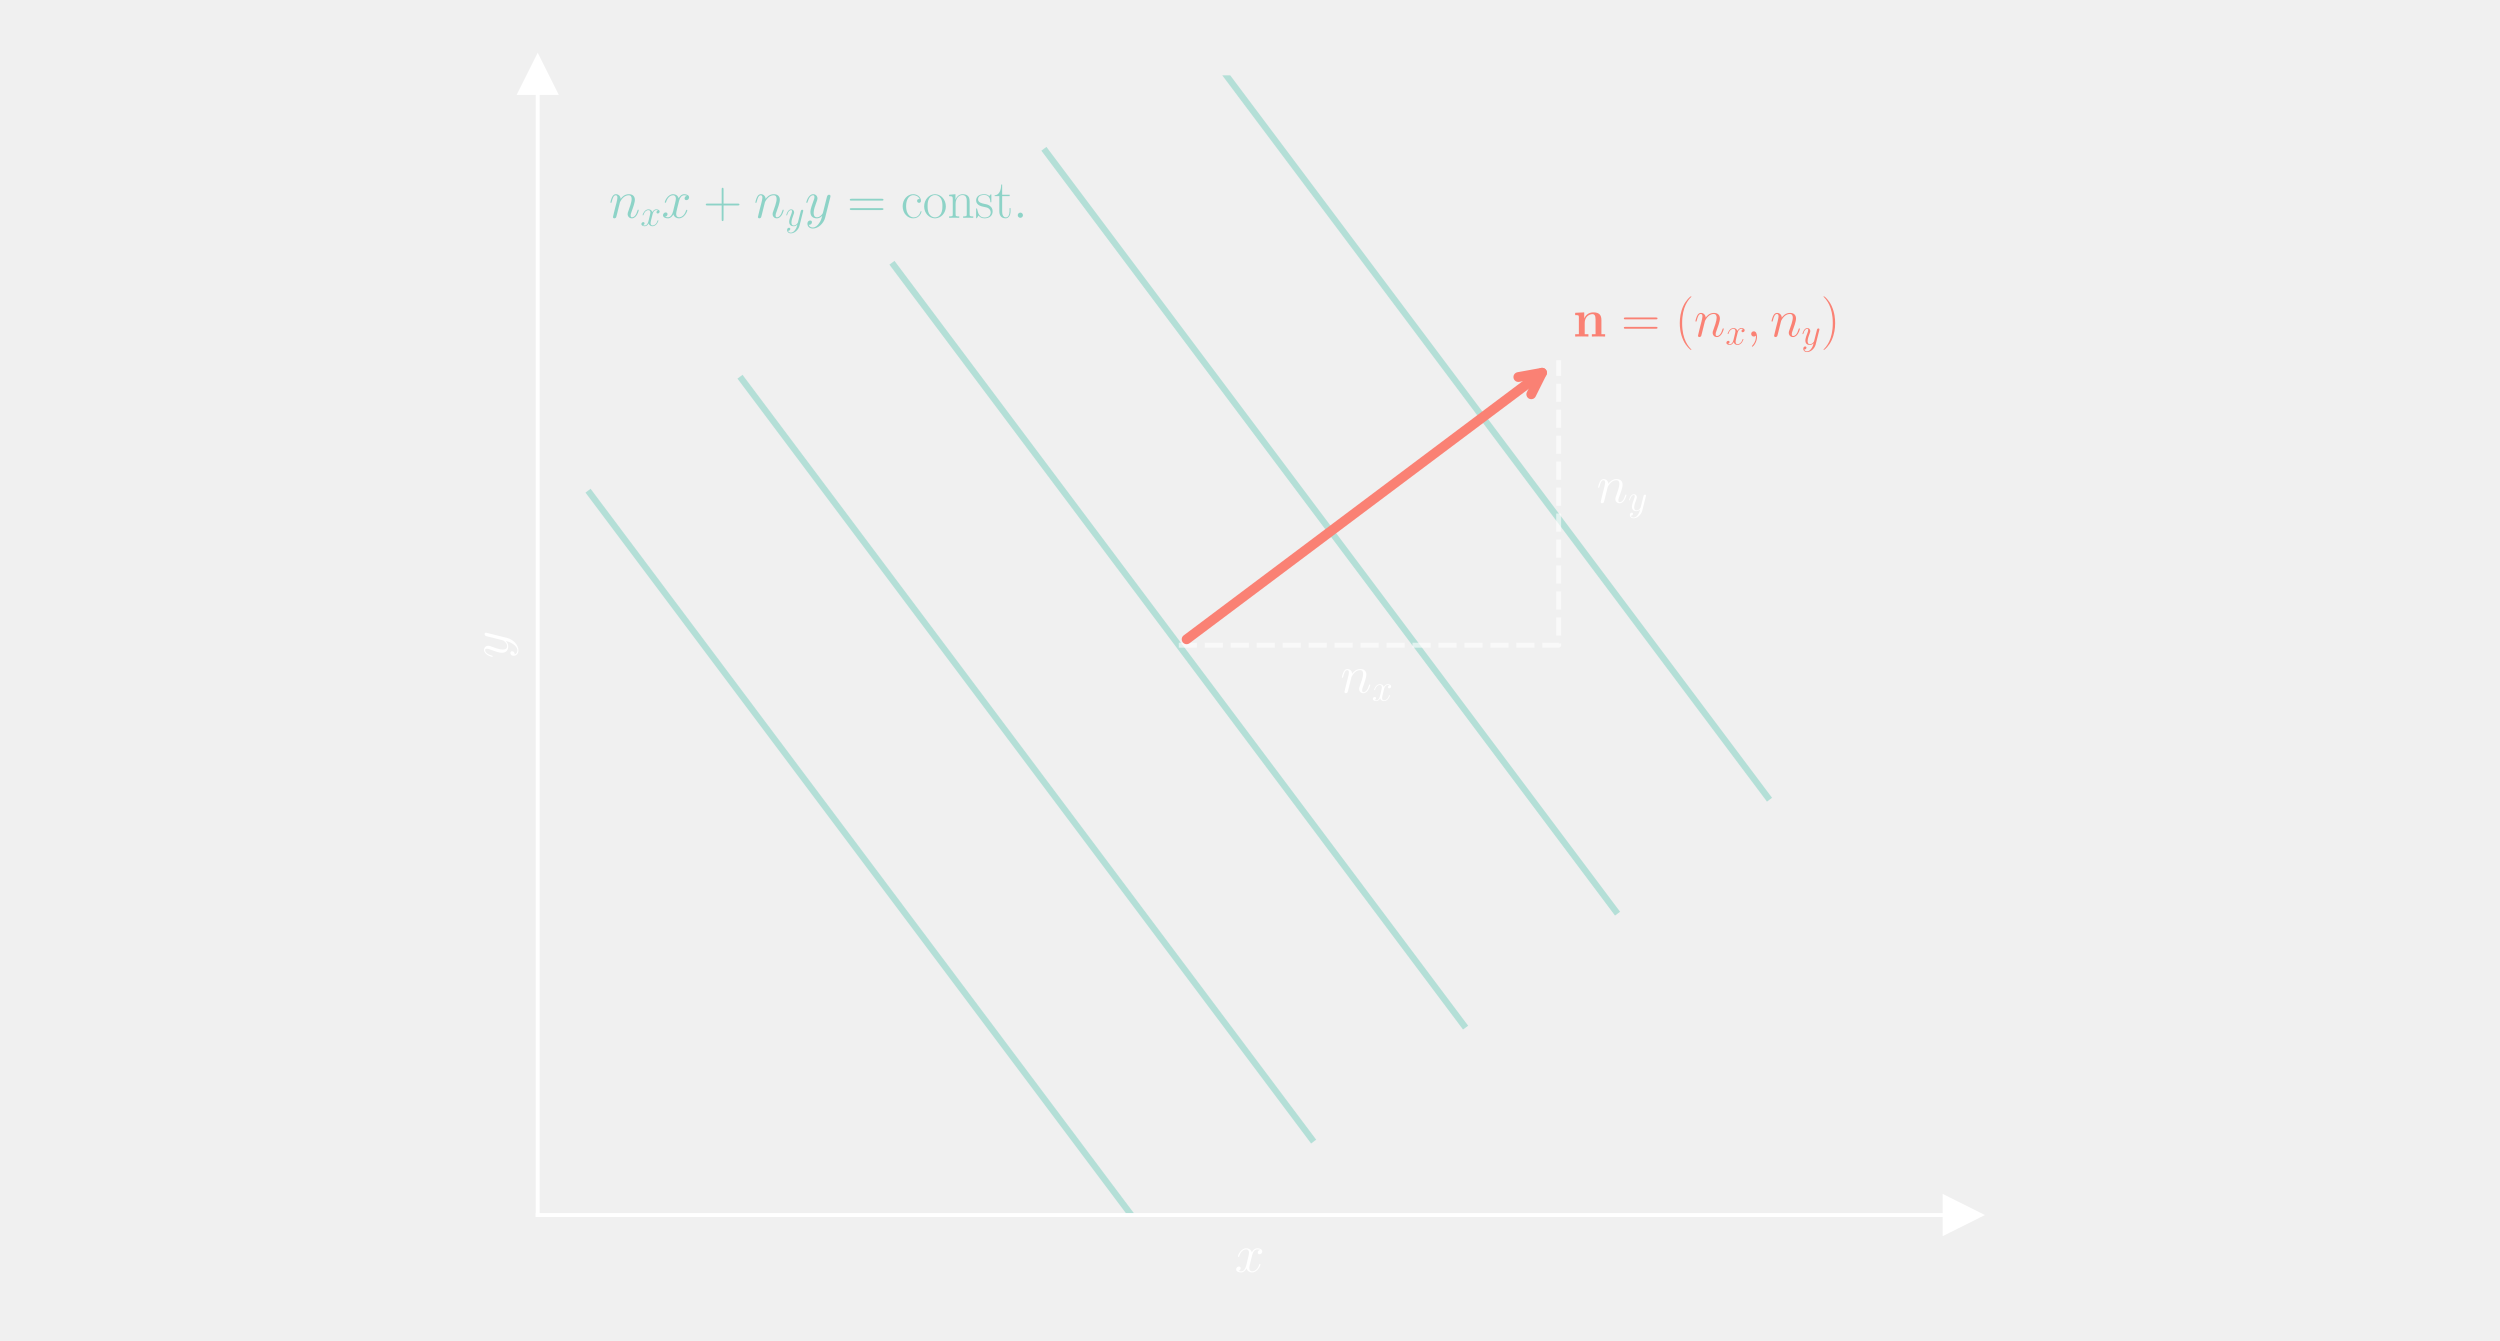
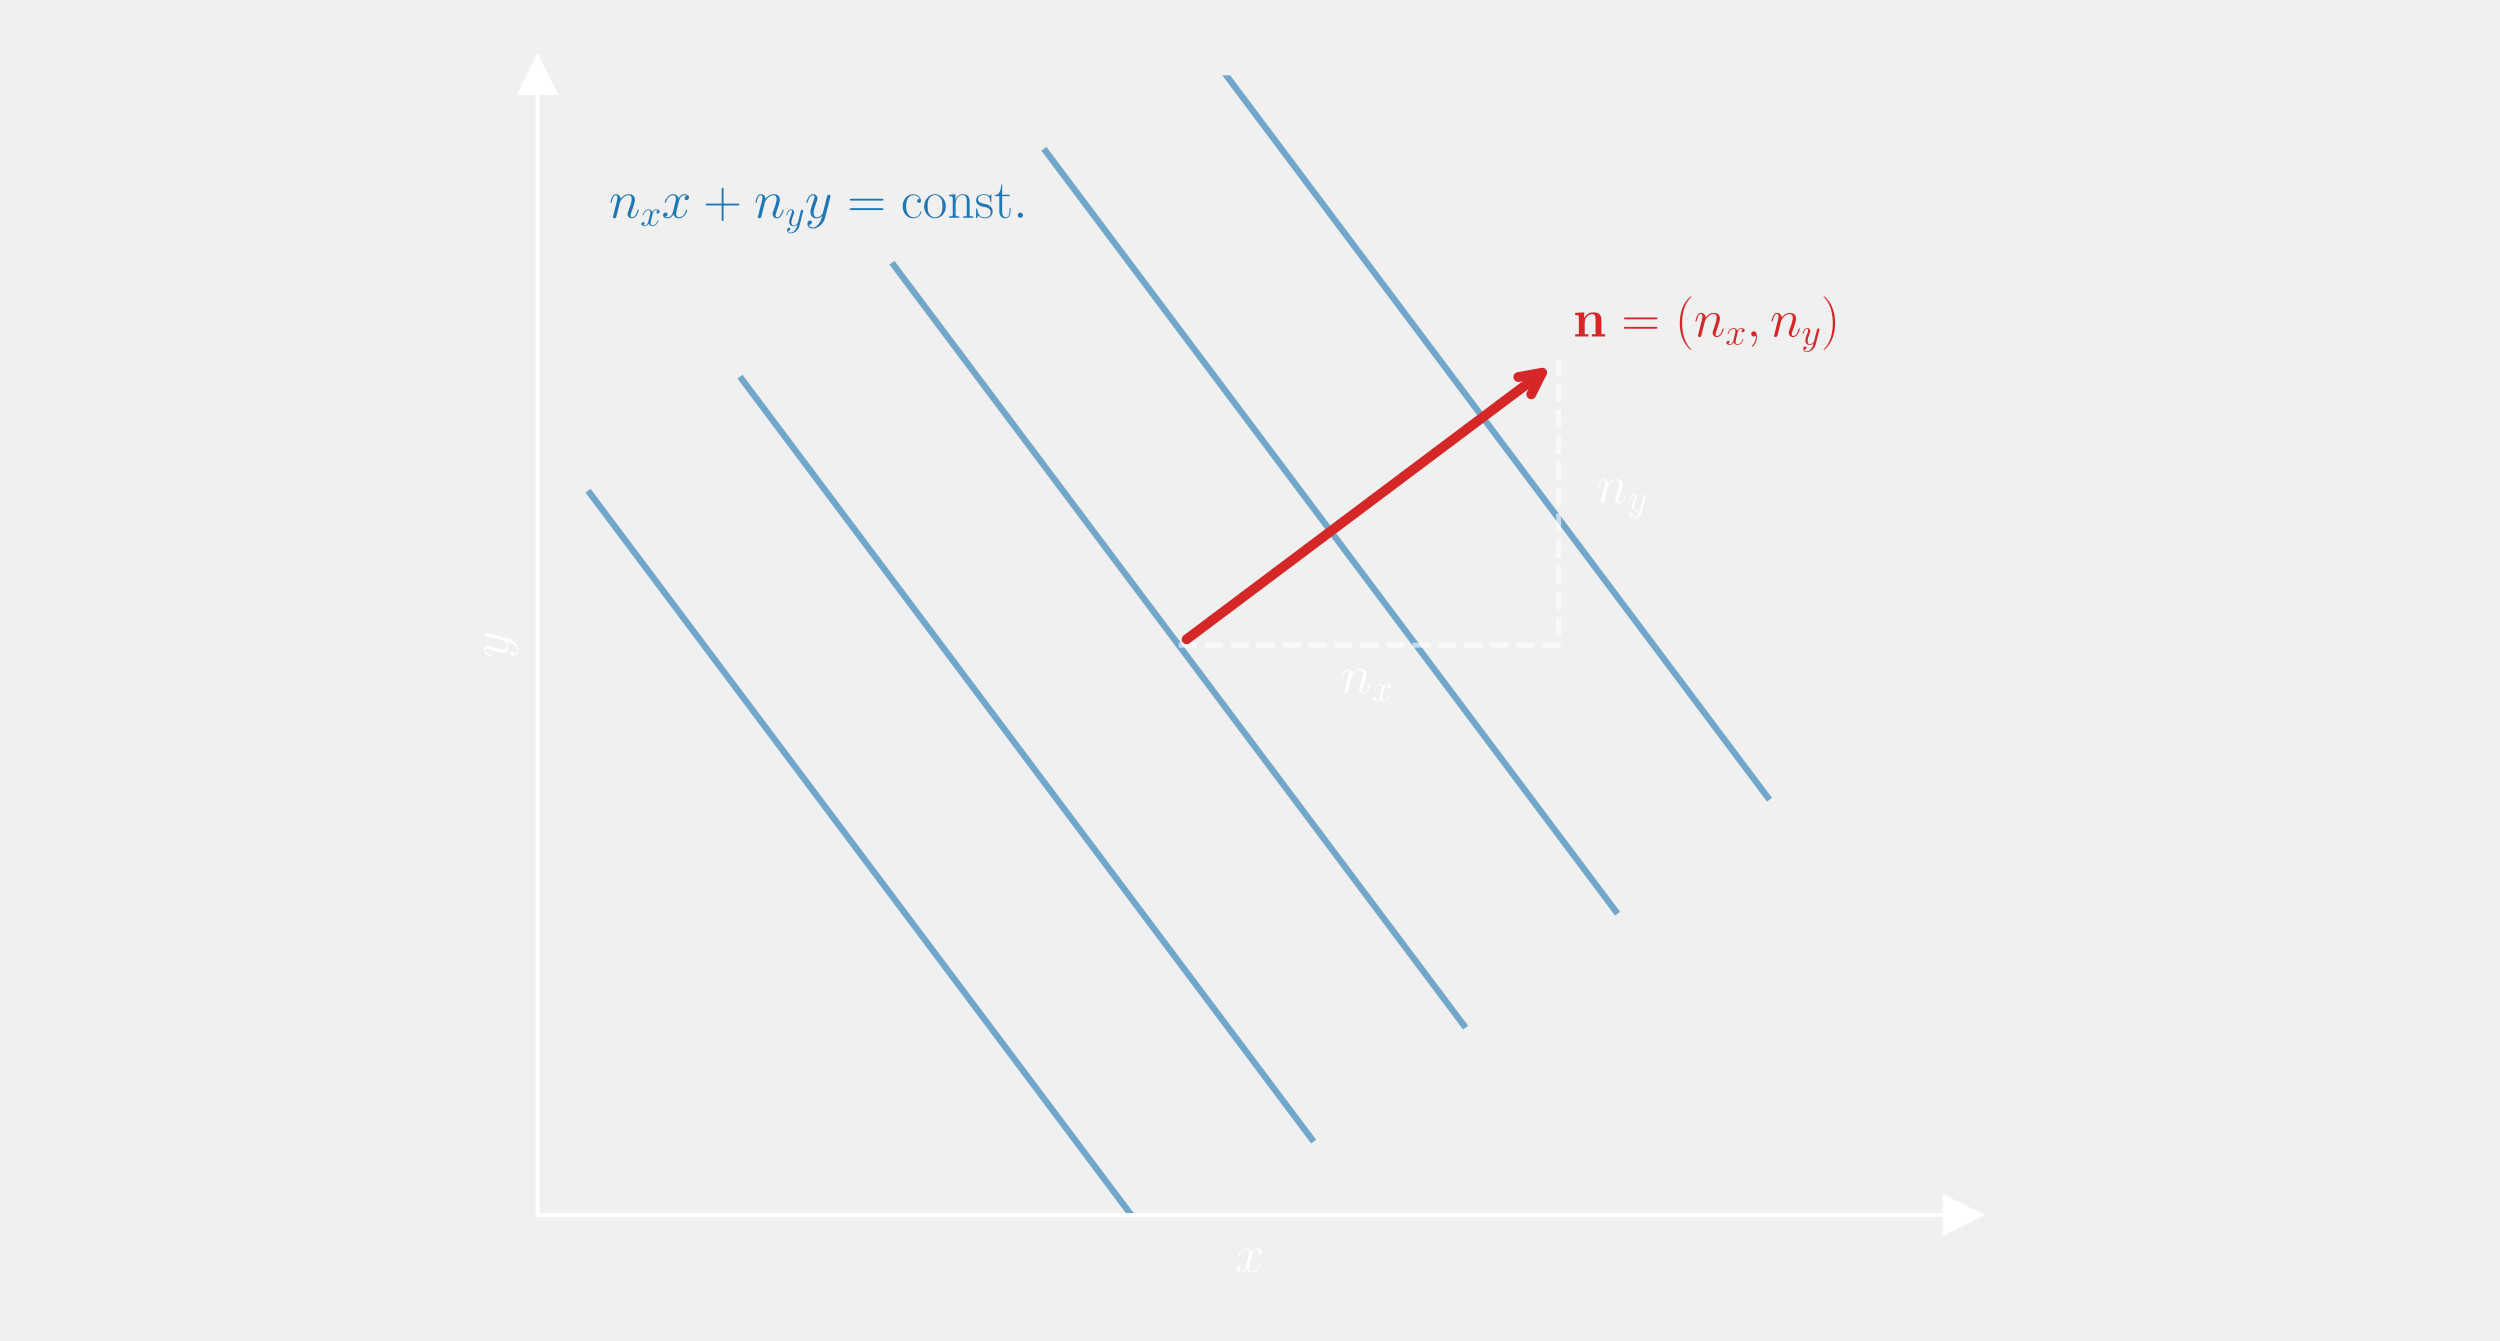
<svg xmlns="http://www.w3.org/2000/svg" xmlns:xlink="http://www.w3.org/1999/xlink" width="510.236pt" height="273.6pt" viewBox="0 0 510.236 273.6" version="1.1">
  <defs>
    <style type="text/css">*{stroke-linejoin: round; stroke-linecap: butt}</style>
  </defs>
  <g id="figure_1">
    <g id="patch_1">
      <path d="M 0 273.6  L 510.236 273.6  L 510.236 0  L 0 0  L 0 273.6  z " style="fill: none" />
    </g>
    <g id="axes_1">
      <g id="patch_2">
        <path d="M 109.744 247.979  L 400.492 247.979  L 400.492 15.38  L 109.744 15.38  L 109.744 247.979  z " style="fill: none" />
      </g>
      <g id="matplotlib.axis_1">
        <g id="text_1">
          <g style="fill: #ffffff" transform="translate(251.9865 259.5891) scale(0.11 -0.11)">
            <defs>
              <path id="CMMI12-79" d="M 3033 2624  C 2828 2585 2752 2431 2752 2310  C 2752 2156 2873 2105 2963 2105  C 3155 2105 3289 2271 3289 2444  C 3289 2694 2982 2816 2713 2816  C 2323 2816 2105 2451 2048 2329  C 1900 2790 1504 2816 1388 2816  C 736 2816 390 1993 390 1849  C 390 1823 416 1790 460 1790  C 512 1790 524 1829 537 1855  C 755 2572 1184 2687 1369 2687  C 1657 2687 1715 2438 1715 2284  C 1715 2143 1676 1993 1600 1678  L 1382 778  C 1286 390 1100 64 761 64  C 729 64 569 64 435 126  C 665 166 716 358 716 435  C 716 563 620 640 499 640  C 345 640 179 505 179 300  C 179 57 480 -64 755 -64  C 1062 -64 1280 153 1414 415  C 1516 64 1836 -64 2073 -64  C 2726 -64 3072 751 3072 896  C 3072 929 3046 955 3008 955  C 2950 955 2944 922 2924 870  C 2752 300 2380 64 2092 64  C 1868 64 1747 204 1747 467  C 1747 607 1772 712 1875 1146  L 2099 2039  C 2195 2425 2412 2687 2707 2687  C 2720 2687 2899 2687 3033 2624  z " transform="scale(0.015625)" />
            </defs>
            <use xlink:href="#CMMI12-79" transform="scale(0.996264)" />
          </g>
        </g>
      </g>
      <g id="matplotlib.axis_2">
        <g id="text_2">
          <g style="fill: #ffffff" transform="translate(103.613 134.3659) rotate(-90) scale(0.11 -0.11)">
            <defs>
              <path id="CMMI12-7a" d="M 1683 -673  C 1510 -921 1260 -1152 947 -1152  C 870 -1152 563 -1139 467 -826  C 486 -833 518 -833 531 -833  C 723 -833 851 -666 851 -519  C 851 -372 729 -320 633 -320  C 531 -320 307 -397 307 -711  C 307 -1050 582 -1280 947 -1280  C 1587 -1280 2233 -673 2412 -7  L 3040 2483  C 3046 2515 3059 2553 3059 2591  C 3059 2687 2982 2752 2886 2752  C 2828 2752 2694 2726 2643 2534  L 2169 657  C 2137 542 2137 530 2086 459  C 1958 281 1747 64 1440 64  C 1081 64 1049 415 1049 587  C 1049 951 1222 1443 1395 1902  C 1465 2087 1504 2177 1504 2305  C 1504 2573 1312 2816 998 2816  C 409 2816 172 1890 172 1838  C 172 1813 198 1781 243 1781  C 300 1781 307 1807 332 1896  C 486 2432 729 2687 979 2687  C 1036 2687 1145 2687 1145 2477  C 1145 2311 1075 2126 979 1883  C 665 1047 665 836 665 683  C 665 76 1100 -64 1420 -64  C 1606 -64 1836 -7 2060 230  L 2067 223  C 1971 -141 1907 -359 1683 -673  z " transform="scale(0.015625)" />
            </defs>
            <use xlink:href="#CMMI12-7a" transform="scale(0.996264)" />
          </g>
        </g>
      </g>
      <g id="line2d_1">
-         <path d="M 236.704 255.732  L 235.529 254.166  L 234.355 252.599  L 233.18 251.033  L 232.005 249.467  L 230.83 247.9  L 229.656 246.334  L 228.481 244.768  L 227.306 243.201  L 226.131 241.635  L 224.957 240.069  L 223.782 238.503  L 222.607 236.936  L 221.432 235.37  L 220.258 233.804  L 219.083 232.237  L 217.908 230.671  L 216.733 229.105  L 215.559 227.538  L 214.384 225.972  L 213.209 224.406  L 212.034 222.839  L 210.86 221.273  L 209.685 219.707  L 208.51 218.14  L 207.336 216.574  L 206.161 215.008  L 204.986 213.441  L 203.811 211.875  L 202.637 210.309  L 201.462 208.742  L 200.287 207.176  L 199.112 205.61  L 197.938 204.043  L 196.763 202.477  L 195.588 200.911  L 194.413 199.344  L 193.239 197.778  L 192.064 196.212  L 190.889 194.646  L 189.714 193.079  L 188.54 191.513  L 187.365 189.947  L 186.19 188.38  L 185.015 186.814  L 183.841 185.248  L 182.666 183.681  L 181.491 182.115  L 180.316 180.549  L 179.142 178.982  L 177.967 177.416  L 176.792 175.85  L 175.617 174.283  L 174.443 172.717  L 173.268 171.151  L 172.093 169.584  L 170.919 168.018  L 169.744 166.452  L 168.569 164.885  L 167.394 163.319  L 166.22 161.753  L 165.045 160.186  L 163.87 158.62  L 162.695 157.054  L 161.521 155.487  L 160.346 153.921  L 159.171 152.355  L 157.996 150.789  L 156.822 149.222  L 155.647 147.656  L 154.472 146.09  L 153.297 144.523  L 152.123 142.957  L 150.948 141.391  L 149.773 139.824  L 148.598 138.258  L 147.424 136.692  L 146.249 135.125  L 145.074 133.559  L 143.899 131.993  L 142.725 130.426  L 141.55 128.86  L 140.375 127.294  L 139.201 125.727  L 138.026 124.161  L 136.851 122.595  L 135.676 121.028  L 134.502 119.462  L 133.327 117.896  L 132.152 116.329  L 130.977 114.763  L 129.803 113.197  L 128.628 111.63  L 127.453 110.064  L 126.278 108.498  L 125.104 106.931  L 123.929 105.365  L 122.754 103.799  L 121.579 102.233  L 120.405 100.666  " clip-path="url(#p675df99d7e)" style="fill: none; stroke: #8dd3c7; stroke-opacity: 0.6; stroke-width: 1.3; stroke-linecap: square" />
+         <path d="M 236.704 255.732  L 235.529 254.166  L 234.355 252.599  L 233.18 251.033  L 232.005 249.467  L 230.83 247.9  L 229.656 246.334  L 228.481 244.768  L 227.306 243.201  L 226.131 241.635  L 224.957 240.069  L 223.782 238.503  L 222.607 236.936  L 221.432 235.37  L 220.258 233.804  L 219.083 232.237  L 217.908 230.671  L 216.733 229.105  L 215.559 227.538  L 214.384 225.972  L 213.209 224.406  L 212.034 222.839  L 210.86 221.273  L 209.685 219.707  L 208.51 218.14  L 207.336 216.574  L 206.161 215.008  L 204.986 213.441  L 203.811 211.875  L 202.637 210.309  L 201.462 208.742  L 200.287 207.176  L 199.112 205.61  L 197.938 204.043  L 196.763 202.477  L 195.588 200.911  L 194.413 199.344  L 193.239 197.778  L 192.064 196.212  L 190.889 194.646  L 189.714 193.079  L 188.54 191.513  L 187.365 189.947  L 186.19 188.38  L 185.015 186.814  L 183.841 185.248  L 182.666 183.681  L 181.491 182.115  L 180.316 180.549  L 179.142 178.982  L 177.967 177.416  L 176.792 175.85  L 175.617 174.283  L 174.443 172.717  L 173.268 171.151  L 172.093 169.584  L 170.919 168.018  L 169.744 166.452  L 168.569 164.885  L 167.394 163.319  L 166.22 161.753  L 165.045 160.186  L 163.87 158.62  L 162.695 157.054  L 161.521 155.487  L 160.346 153.921  L 159.171 152.355  L 157.996 150.789  L 156.822 149.222  L 155.647 147.656  L 154.472 146.09  L 153.297 144.523  L 152.123 142.957  L 150.948 141.391  L 149.773 139.824  L 148.598 138.258  L 147.424 136.692  L 146.249 135.125  L 145.074 133.559  L 143.899 131.993  L 142.725 130.426  L 141.55 128.86  L 140.375 127.294  L 139.201 125.727  L 138.026 124.161  L 136.851 122.595  L 135.676 121.028  L 134.502 119.462  L 133.327 117.896  L 132.152 116.329  L 130.977 114.763  L 129.803 113.197  L 128.628 111.63  L 127.453 110.064  L 126.278 108.498  L 125.104 106.931  L 123.929 105.365  L 122.754 103.799  L 121.579 102.233  L 120.405 100.666  " clip-path="url(#p149f5eea8f)" style="fill: none; stroke: #1f77b4; stroke-opacity: 0.6; stroke-width: 1.3; stroke-linecap: square" />
      </g>
      <g id="line2d_2">
-         <path d="M 267.717 232.472  L 266.542 230.906  L 265.368 229.34  L 264.193 227.773  L 263.018 226.207  L 261.844 224.641  L 260.669 223.074  L 259.494 221.508  L 258.319 219.942  L 257.145 218.375  L 255.97 216.809  L 254.795 215.243  L 253.62 213.676  L 252.446 212.11  L 251.271 210.544  L 250.096 208.977  L 248.921 207.411  L 247.747 205.845  L 246.572 204.278  L 245.397 202.712  L 244.222 201.146  L 243.048 199.579  L 241.873 198.013  L 240.698 196.447  L 239.523 194.88  L 238.349 193.314  L 237.174 191.748  L 235.999 190.181  L 234.824 188.615  L 233.65 187.049  L 232.475 185.483  L 231.3 183.916  L 230.125 182.35  L 228.951 180.784  L 227.776 179.217  L 226.601 177.651  L 225.427 176.085  L 224.252 174.518  L 223.077 172.952  L 221.902 171.386  L 220.728 169.819  L 219.553 168.253  L 218.378 166.687  L 217.203 165.12  L 216.029 163.554  L 214.854 161.988  L 213.679 160.421  L 212.504 158.855  L 211.33 157.289  L 210.155 155.722  L 208.98 154.156  L 207.805 152.59  L 206.631 151.023  L 205.456 149.457  L 204.281 147.891  L 203.106 146.324  L 201.932 144.758  L 200.757 143.192  L 199.582 141.626  L 198.407 140.059  L 197.233 138.493  L 196.058 136.927  L 194.883 135.36  L 193.709 133.794  L 192.534 132.228  L 191.359 130.661  L 190.184 129.095  L 189.01 127.529  L 187.835 125.962  L 186.66 124.396  L 185.485 122.83  L 184.311 121.263  L 183.136 119.697  L 181.961 118.131  L 180.786 116.564  L 179.612 114.998  L 178.437 113.432  L 177.262 111.865  L 176.087 110.299  L 174.913 108.733  L 173.738 107.166  L 172.563 105.6  L 171.388 104.034  L 170.214 102.467  L 169.039 100.901  L 167.864 99.335  L 166.689 97.769  L 165.515 96.202  L 164.34 94.636  L 163.165 93.07  L 161.991 91.503  L 160.816 89.937  L 159.641 88.371  L 158.466 86.804  L 157.292 85.238  L 156.117 83.672  L 154.942 82.105  L 153.767 80.539  L 152.593 78.973  L 151.418 77.406  " clip-path="url(#p675df99d7e)" style="fill: none; stroke: #8dd3c7; stroke-opacity: 0.6; stroke-width: 1.3; stroke-linecap: square" />
+         <path d="M 267.717 232.472  L 266.542 230.906  L 265.368 229.34  L 264.193 227.773  L 263.018 226.207  L 261.844 224.641  L 260.669 223.074  L 259.494 221.508  L 258.319 219.942  L 257.145 218.375  L 255.97 216.809  L 254.795 215.243  L 253.62 213.676  L 252.446 212.11  L 251.271 210.544  L 250.096 208.977  L 248.921 207.411  L 247.747 205.845  L 246.572 204.278  L 245.397 202.712  L 244.222 201.146  L 243.048 199.579  L 241.873 198.013  L 240.698 196.447  L 239.523 194.88  L 238.349 193.314  L 237.174 191.748  L 235.999 190.181  L 234.824 188.615  L 233.65 187.049  L 232.475 185.483  L 231.3 183.916  L 230.125 182.35  L 228.951 180.784  L 227.776 179.217  L 226.601 177.651  L 225.427 176.085  L 224.252 174.518  L 223.077 172.952  L 221.902 171.386  L 220.728 169.819  L 219.553 168.253  L 218.378 166.687  L 217.203 165.12  L 216.029 163.554  L 214.854 161.988  L 213.679 160.421  L 212.504 158.855  L 211.33 157.289  L 210.155 155.722  L 208.98 154.156  L 207.805 152.59  L 206.631 151.023  L 205.456 149.457  L 204.281 147.891  L 203.106 146.324  L 201.932 144.758  L 200.757 143.192  L 199.582 141.626  L 198.407 140.059  L 197.233 138.493  L 196.058 136.927  L 194.883 135.36  L 193.709 133.794  L 192.534 132.228  L 191.359 130.661  L 190.184 129.095  L 189.01 127.529  L 187.835 125.962  L 186.66 124.396  L 185.485 122.83  L 184.311 121.263  L 183.136 119.697  L 181.961 118.131  L 180.786 116.564  L 179.612 114.998  L 178.437 113.432  L 177.262 111.865  L 176.087 110.299  L 174.913 108.733  L 173.738 107.166  L 172.563 105.6  L 171.388 104.034  L 170.214 102.467  L 169.039 100.901  L 167.864 99.335  L 166.689 97.769  L 165.515 96.202  L 164.34 94.636  L 163.165 93.07  L 161.991 91.503  L 160.816 89.937  L 159.641 88.371  L 158.466 86.804  L 157.292 85.238  L 156.117 83.672  L 154.942 82.105  L 153.767 80.539  L 152.593 78.973  L 151.418 77.406  " clip-path="url(#p149f5eea8f)" style="fill: none; stroke: #1f77b4; stroke-opacity: 0.6; stroke-width: 1.3; stroke-linecap: square" />
      </g>
      <g id="line2d_3">
-         <path d="M 298.73 209.212  L 297.556 207.646  L 296.381 206.08  L 295.206 204.513  L 294.031 202.947  L 292.857 201.381  L 291.682 199.814  L 290.507 198.248  L 289.332 196.682  L 288.158 195.115  L 286.983 193.549  L 285.808 191.983  L 284.633 190.416  L 283.459 188.85  L 282.284 187.284  L 281.109 185.717  L 279.935 184.151  L 278.76 182.585  L 277.585 181.019  L 276.41 179.452  L 275.236 177.886  L 274.061 176.32  L 272.886 174.753  L 271.711 173.187  L 270.537 171.621  L 269.362 170.054  L 268.187 168.488  L 267.012 166.922  L 265.838 165.355  L 264.663 163.789  L 263.488 162.223  L 262.313 160.656  L 261.139 159.09  L 259.964 157.524  L 258.789 155.957  L 257.614 154.391  L 256.44 152.825  L 255.265 151.258  L 254.09 149.692  L 252.915 148.126  L 251.741 146.559  L 250.566 144.993  L 249.391 143.427  L 248.217 141.86  L 247.042 140.294  L 245.867 138.728  L 244.692 137.162  L 243.518 135.595  L 242.343 134.029  L 241.168 132.463  L 239.993 130.896  L 238.819 129.33  L 237.644 127.764  L 236.469 126.197  L 235.294 124.631  L 234.12 123.065  L 232.945 121.498  L 231.77 119.932  L 230.595 118.366  L 229.421 116.799  L 228.246 115.233  L 227.071 113.667  L 225.896 112.1  L 224.722 110.534  L 223.547 108.968  L 222.372 107.401  L 221.197 105.835  L 220.023 104.269  L 218.848 102.702  L 217.673 101.136  L 216.498 99.57  L 215.324 98.003  L 214.149 96.437  L 212.974 94.871  L 211.8 93.305  L 210.625 91.738  L 209.45 90.172  L 208.275 88.606  L 207.101 87.039  L 205.926 85.473  L 204.751 83.907  L 203.576 82.34  L 202.402 80.774  L 201.227 79.208  L 200.052 77.641  L 198.877 76.075  L 197.703 74.509  L 196.528 72.942  L 195.353 71.376  L 194.178 69.81  L 193.004 68.243  L 191.829 66.677  L 190.654 65.111  L 189.479 63.544  L 188.305 61.978  L 187.13 60.412  L 185.955 58.845  L 184.78 57.279  L 183.606 55.713  L 182.431 54.146  " clip-path="url(#p675df99d7e)" style="fill: none; stroke: #8dd3c7; stroke-opacity: 0.6; stroke-width: 1.3; stroke-linecap: square" />
+         <path d="M 298.73 209.212  L 297.556 207.646  L 296.381 206.08  L 295.206 204.513  L 294.031 202.947  L 292.857 201.381  L 291.682 199.814  L 290.507 198.248  L 289.332 196.682  L 288.158 195.115  L 286.983 193.549  L 285.808 191.983  L 284.633 190.416  L 283.459 188.85  L 282.284 187.284  L 281.109 185.717  L 279.935 184.151  L 278.76 182.585  L 277.585 181.019  L 276.41 179.452  L 275.236 177.886  L 274.061 176.32  L 272.886 174.753  L 271.711 173.187  L 270.537 171.621  L 269.362 170.054  L 268.187 168.488  L 267.012 166.922  L 265.838 165.355  L 264.663 163.789  L 263.488 162.223  L 262.313 160.656  L 261.139 159.09  L 259.964 157.524  L 258.789 155.957  L 257.614 154.391  L 256.44 152.825  L 255.265 151.258  L 254.09 149.692  L 252.915 148.126  L 251.741 146.559  L 250.566 144.993  L 249.391 143.427  L 248.217 141.86  L 247.042 140.294  L 245.867 138.728  L 244.692 137.162  L 243.518 135.595  L 242.343 134.029  L 241.168 132.463  L 239.993 130.896  L 238.819 129.33  L 237.644 127.764  L 236.469 126.197  L 235.294 124.631  L 234.12 123.065  L 232.945 121.498  L 231.77 119.932  L 230.595 118.366  L 229.421 116.799  L 228.246 115.233  L 227.071 113.667  L 225.896 112.1  L 224.722 110.534  L 223.547 108.968  L 222.372 107.401  L 221.197 105.835  L 220.023 104.269  L 218.848 102.702  L 217.673 101.136  L 216.498 99.57  L 215.324 98.003  L 214.149 96.437  L 212.974 94.871  L 211.8 93.305  L 210.625 91.738  L 209.45 90.172  L 208.275 88.606  L 207.101 87.039  L 205.926 85.473  L 204.751 83.907  L 203.576 82.34  L 202.402 80.774  L 201.227 79.208  L 200.052 77.641  L 198.877 76.075  L 197.703 74.509  L 196.528 72.942  L 195.353 71.376  L 194.178 69.81  L 193.004 68.243  L 191.829 66.677  L 190.654 65.111  L 189.479 63.544  L 188.305 61.978  L 187.13 60.412  L 185.955 58.845  L 184.78 57.279  L 183.606 55.713  L 182.431 54.146  " clip-path="url(#p149f5eea8f)" style="fill: none; stroke: #1f77b4; stroke-opacity: 0.6; stroke-width: 1.3; stroke-linecap: square" />
      </g>
      <g id="line2d_4">
-         <path d="M 329.744 185.952  L 328.569 184.386  L 327.394 182.82  L 326.219 181.253  L 325.045 179.687  L 323.87 178.121  L 322.695 176.554  L 321.52 174.988  L 320.346 173.422  L 319.171 171.856  L 317.996 170.289  L 316.821 168.723  L 315.647 167.157  L 314.472 165.59  L 313.297 164.024  L 312.122 162.458  L 310.948 160.891  L 309.773 159.325  L 308.598 157.759  L 307.423 156.192  L 306.249 154.626  L 305.074 153.06  L 303.899 151.493  L 302.724 149.927  L 301.55 148.361  L 300.375 146.794  L 299.2 145.228  L 298.026 143.662  L 296.851 142.095  L 295.676 140.529  L 294.501 138.963  L 293.327 137.396  L 292.152 135.83  L 290.977 134.264  L 289.802 132.697  L 288.628 131.131  L 287.453 129.565  L 286.278 127.999  L 285.103 126.432  L 283.929 124.866  L 282.754 123.3  L 281.579 121.733  L 280.404 120.167  L 279.23 118.601  L 278.055 117.034  L 276.88 115.468  L 275.705 113.902  L 274.531 112.335  L 273.356 110.769  L 272.181 109.203  L 271.006 107.636  L 269.832 106.07  L 268.657 104.504  L 267.482 102.937  L 266.308 101.371  L 265.133 99.805  L 263.958 98.238  L 262.783 96.672  L 261.609 95.106  L 260.434 93.539  L 259.259 91.973  L 258.084 90.407  L 256.91 88.84  L 255.735 87.274  L 254.56 85.708  L 253.385 84.142  L 252.211 82.575  L 251.036 81.009  L 249.861 79.443  L 248.686 77.876  L 247.512 76.31  L 246.337 74.744  L 245.162 73.177  L 243.987 71.611  L 242.813 70.045  L 241.638 68.478  L 240.463 66.912  L 239.288 65.346  L 238.114 63.779  L 236.939 62.213  L 235.764 60.647  L 234.59 59.08  L 233.415 57.514  L 232.24 55.948  L 231.065 54.381  L 229.891 52.815  L 228.716 51.249  L 227.541 49.682  L 226.366 48.116  L 225.192 46.55  L 224.017 44.983  L 222.842 43.417  L 221.667 41.851  L 220.493 40.285  L 219.318 38.718  L 218.143 37.152  L 216.968 35.586  L 215.794 34.019  L 214.619 32.453  L 213.444 30.887  " clip-path="url(#p675df99d7e)" style="fill: none; stroke: #8dd3c7; stroke-opacity: 0.6; stroke-width: 1.3; stroke-linecap: square" />
+         <path d="M 329.744 185.952  L 328.569 184.386  L 327.394 182.82  L 326.219 181.253  L 325.045 179.687  L 323.87 178.121  L 322.695 176.554  L 321.52 174.988  L 320.346 173.422  L 319.171 171.856  L 317.996 170.289  L 316.821 168.723  L 315.647 167.157  L 314.472 165.59  L 313.297 164.024  L 312.122 162.458  L 310.948 160.891  L 309.773 159.325  L 308.598 157.759  L 307.423 156.192  L 306.249 154.626  L 305.074 153.06  L 303.899 151.493  L 302.724 149.927  L 301.55 148.361  L 300.375 146.794  L 299.2 145.228  L 298.026 143.662  L 296.851 142.095  L 295.676 140.529  L 294.501 138.963  L 293.327 137.396  L 292.152 135.83  L 290.977 134.264  L 289.802 132.697  L 288.628 131.131  L 287.453 129.565  L 286.278 127.999  L 285.103 126.432  L 283.929 124.866  L 282.754 123.3  L 281.579 121.733  L 280.404 120.167  L 279.23 118.601  L 278.055 117.034  L 276.88 115.468  L 275.705 113.902  L 274.531 112.335  L 273.356 110.769  L 272.181 109.203  L 271.006 107.636  L 269.832 106.07  L 268.657 104.504  L 267.482 102.937  L 266.308 101.371  L 265.133 99.805  L 263.958 98.238  L 262.783 96.672  L 261.609 95.106  L 260.434 93.539  L 259.259 91.973  L 258.084 90.407  L 256.91 88.84  L 255.735 87.274  L 254.56 85.708  L 253.385 84.142  L 252.211 82.575  L 251.036 81.009  L 249.861 79.443  L 248.686 77.876  L 247.512 76.31  L 246.337 74.744  L 245.162 73.177  L 243.987 71.611  L 242.813 70.045  L 241.638 68.478  L 240.463 66.912  L 239.288 65.346  L 238.114 63.779  L 236.939 62.213  L 235.764 60.647  L 234.59 59.08  L 233.415 57.514  L 232.24 55.948  L 231.065 54.381  L 229.891 52.815  L 228.716 51.249  L 227.541 49.682  L 226.366 48.116  L 225.192 46.55  L 224.017 44.983  L 222.842 43.417  L 221.667 41.851  L 220.493 40.285  L 219.318 38.718  L 218.143 37.152  L 216.968 35.586  L 215.794 34.019  L 214.619 32.453  L 213.444 30.887  " clip-path="url(#p149f5eea8f)" style="fill: none; stroke: #1f77b4; stroke-opacity: 0.6; stroke-width: 1.3; stroke-linecap: square" />
      </g>
      <g id="line2d_5">
-         <path d="M 360.757 162.693  L 359.582 161.126  L 358.407 159.56  L 357.232 157.994  L 356.058 156.427  L 354.883 154.861  L 353.708 153.295  L 352.534 151.728  L 351.359 150.162  L 350.184 148.596  L 349.009 147.029  L 347.835 145.463  L 346.66 143.897  L 345.485 142.33  L 344.31 140.764  L 343.136 139.198  L 341.961 137.631  L 340.786 136.065  L 339.611 134.499  L 338.437 132.932  L 337.262 131.366  L 336.087 129.8  L 334.912 128.233  L 333.738 126.667  L 332.563 125.101  L 331.388 123.535  L 330.213 121.968  L 329.039 120.402  L 327.864 118.836  L 326.689 117.269  L 325.514 115.703  L 324.34 114.137  L 323.165 112.57  L 321.99 111.004  L 320.816 109.438  L 319.641 107.871  L 318.466 106.305  L 317.291 104.739  L 316.117 103.172  L 314.942 101.606  L 313.767 100.04  L 312.592 98.473  L 311.418 96.907  L 310.243 95.341  L 309.068 93.774  L 307.893 92.208  L 306.719 90.642  L 305.544 89.075  L 304.369 87.509  L 303.194 85.943  L 302.02 84.376  L 300.845 82.81  L 299.67 81.244  L 298.495 79.678  L 297.321 78.111  L 296.146 76.545  L 294.971 74.979  L 293.796 73.412  L 292.622 71.846  L 291.447 70.28  L 290.272 68.713  L 289.098 67.147  L 287.923 65.581  L 286.748 64.014  L 285.573 62.448  L 284.399 60.882  L 283.224 59.315  L 282.049 57.749  L 280.874 56.183  L 279.7 54.616  L 278.525 53.05  L 277.35 51.484  L 276.175 49.917  L 275.001 48.351  L 273.826 46.785  L 272.651 45.218  L 271.476 43.652  L 270.302 42.086  L 269.127 40.519  L 267.952 38.953  L 266.777 37.387  L 265.603 35.82  L 264.428 34.254  L 263.253 32.688  L 262.078 31.122  L 260.904 29.555  L 259.729 27.989  L 258.554 26.423  L 257.379 24.856  L 256.205 23.29  L 255.03 21.724  L 253.855 20.157  L 252.681 18.591  L 251.506 17.025  L 250.331 15.458  L 249.156 13.892  L 247.982 12.326  L 246.807 10.759  L 245.632 9.193  L 244.457 7.627  " clip-path="url(#p675df99d7e)" style="fill: none; stroke: #8dd3c7; stroke-opacity: 0.6; stroke-width: 1.3; stroke-linecap: square" />
+         <path d="M 360.757 162.693  L 359.582 161.126  L 358.407 159.56  L 357.232 157.994  L 356.058 156.427  L 354.883 154.861  L 353.708 153.295  L 352.534 151.728  L 351.359 150.162  L 350.184 148.596  L 349.009 147.029  L 347.835 145.463  L 346.66 143.897  L 345.485 142.33  L 344.31 140.764  L 343.136 139.198  L 341.961 137.631  L 340.786 136.065  L 339.611 134.499  L 338.437 132.932  L 337.262 131.366  L 336.087 129.8  L 334.912 128.233  L 333.738 126.667  L 332.563 125.101  L 331.388 123.535  L 330.213 121.968  L 329.039 120.402  L 327.864 118.836  L 326.689 117.269  L 325.514 115.703  L 324.34 114.137  L 323.165 112.57  L 321.99 111.004  L 320.816 109.438  L 319.641 107.871  L 318.466 106.305  L 317.291 104.739  L 316.117 103.172  L 314.942 101.606  L 313.767 100.04  L 312.592 98.473  L 311.418 96.907  L 310.243 95.341  L 309.068 93.774  L 307.893 92.208  L 306.719 90.642  L 305.544 89.075  L 304.369 87.509  L 303.194 85.943  L 302.02 84.376  L 300.845 82.81  L 299.67 81.244  L 298.495 79.678  L 297.321 78.111  L 296.146 76.545  L 294.971 74.979  L 293.796 73.412  L 292.622 71.846  L 291.447 70.28  L 290.272 68.713  L 289.098 67.147  L 287.923 65.581  L 286.748 64.014  L 285.573 62.448  L 284.399 60.882  L 283.224 59.315  L 282.049 57.749  L 280.874 56.183  L 279.7 54.616  L 278.525 53.05  L 277.35 51.484  L 276.175 49.917  L 275.001 48.351  L 273.826 46.785  L 272.651 45.218  L 271.476 43.652  L 270.302 42.086  L 269.127 40.519  L 267.952 38.953  L 266.777 37.387  L 265.603 35.82  L 264.428 34.254  L 263.253 32.688  L 262.078 31.122  L 260.904 29.555  L 259.729 27.989  L 258.554 26.423  L 257.379 24.856  L 256.205 23.29  L 255.03 21.724  L 253.855 20.157  L 252.681 18.591  L 251.506 17.025  L 250.331 15.458  L 249.156 13.892  L 247.982 12.326  L 246.807 10.759  L 245.632 9.193  L 244.457 7.627  " clip-path="url(#p149f5eea8f)" style="fill: none; stroke: #1f77b4; stroke-opacity: 0.6; stroke-width: 1.3; stroke-linecap: square" />
      </g>
      <g id="line2d_6">
-         <path d="M 240.581 131.679  L 318.114 131.679  L 318.114 73.53  " clip-path="url(#p675df99d7e)" style="fill: none; stroke-dasharray: 3.7,1.6; stroke-dashoffset: 0; stroke: #ffffff; stroke-opacity: 0.6" />
+         <path d="M 240.581 131.679  L 318.114 131.679  L 318.114 73.53  " clip-path="url(#p149f5eea8f)" style="fill: none; stroke-dasharray: 3.7,1.6; stroke-dashoffset: 0; stroke: #ffffff; stroke-opacity: 0.6" />
      </g>
      <g id="line2d_7">
        <path d="M 400.492 247.979  " style="fill: none; stroke: #ffffff; stroke-width: 1.6; stroke-linecap: square" />
        <defs>
-           <path id="mcfa70bab30" d="M 3.5 0  L -3.5 -3.5  L -3.5 3.5  z " style="stroke: #ffffff; stroke-linejoin: miter" />
+           <path id="m8c25403b61" d="M 3.5 0  L -3.5 -3.5  L -3.5 3.5  z " style="stroke: #ffffff; stroke-linejoin: miter" />
        </defs>
        <g>
-           <use xlink:href="#mcfa70bab30" x="400.492" y="247.979" style="fill: #ffffff; stroke: #ffffff; stroke-linejoin: miter" />
+           <use xlink:href="#m8c25403b61" x="400.492" y="247.979" style="fill: #ffffff; stroke: #ffffff; stroke-linejoin: miter" />
        </g>
      </g>
      <g id="line2d_8">
        <path d="M 109.744 15.38  " style="fill: none; stroke: #ffffff; stroke-width: 1.6; stroke-linecap: square" />
        <defs>
-           <path id="m9796cf0ad3" d="M 0 -3.5  L -3.5 3.5  L 3.5 3.5  z " style="stroke: #ffffff; stroke-linejoin: miter" />
+           <path id="m69b4a6e46b" d="M 0 -3.5  L -3.5 3.5  L 3.5 3.5  z " style="stroke: #ffffff; stroke-linejoin: miter" />
        </defs>
        <g>
-           <use xlink:href="#m9796cf0ad3" x="109.744" y="15.38" style="fill: #ffffff; stroke: #ffffff; stroke-linejoin: miter" />
+           <use xlink:href="#m69b4a6e46b" x="109.744" y="15.38" style="fill: #ffffff; stroke: #ffffff; stroke-linejoin: miter" />
        </g>
      </g>
      <g id="patch_3">
        <path d="M 109.744 247.979  L 109.744 15.38  " style="fill: none; stroke: #ffffff; stroke-width: 0.8; stroke-linejoin: miter; stroke-linecap: square" />
      </g>
      <g id="patch_4">
        <path d="M 109.744 247.979  L 400.492 247.979  " style="fill: none; stroke: #ffffff; stroke-width: 0.8; stroke-linejoin: miter; stroke-linecap: square" />
      </g>
      <g id="patch_5">
-         <path d="M 242.183 130.478  Q 279.347 102.604 314.724 76.072  " style="fill: none; stroke: #fa8174; stroke-width: 2; stroke-linecap: round" />
-         <path d="M 309.884 76.952  L 314.724 76.072  L 312.524 80.472  " style="fill: none; stroke: #fa8174; stroke-width: 2; stroke-linecap: round" />
+         <path d="M 242.183 130.478  Q 279.347 102.604 314.724 76.072  " style="fill: none; stroke: #d62728; stroke-width: 2; stroke-linecap: round" />
+         <path d="M 309.884 76.952  L 314.724 76.072  L 312.524 80.472  " style="fill: none; stroke: #d62728; stroke-width: 2; stroke-linecap: round" />
      </g>
      <g id="text_3">
-         <g style="fill: #fa8174" transform="translate(321.0211 68.68388) scale(0.11 -0.11)">
+         <g style="fill: #d62728" transform="translate(321.0211 68.68388) scale(0.11 -0.11)">
          <defs>
            <path id="CMBX12-70" d="M 3398 1958  C 3398 2566 3136 2880 2432 2880  C 1971 2880 1574 2656 1356 2176  L 1350 2176  L 1350 2880  L 268 2828  L 268 2553  C 665 2553 710 2553 710 2304  L 710 275  L 268 275  L 268 0  C 416 12 876 12 1056 12  C 1235 12 1702 12 1849 0  L 1849 275  L 1408 275  L 1408 1638  C 1408 2329 1920 2668 2329 2668  C 2566 2668 2700 2515 2700 2028  L 2700 275  L 2259 275  L 2259 0  C 2406 12 2867 12 3046 12  C 3225 12 3693 12 3840 0  L 3840 275  L 3398 275  L 3398 1958  z " transform="scale(0.015625)" />
            <path id="CMR17-3f" d="M 4115 2048  C 4211 2048 4307 2048 4307 2156  C 4307 2272 4198 2272 4089 2272  L 512 2272  C 403 2272 294 2272 294 2156  C 294 2048 390 2048 486 2048  L 4115 2048  z M 4089 927  C 4198 927 4307 927 4307 1043  C 4307 1152 4211 1152 4115 1152  L 486 1152  C 390 1152 294 1152 294 1043  C 294 927 403 927 512 927  L 4089 927  z " transform="scale(0.015625)" />
            <path id="CMR17-29" d="M 1958 -1562  C 1958 -1556 1958 -1543 1939 -1524  C 1644 -1223 857 -403 857 1596  C 857 3595 1632 4408 1945 4729  C 1945 4735 1958 4748 1958 4767  C 1958 4787 1939 4800 1913 4800  C 1843 4800 1299 4325 985 3620  C 665 2909 576 2218 576 1603  C 576 1141 620 360 1004 -467  C 1312 -1133 1836 -1600 1913 -1600  C 1945 -1600 1958 -1588 1958 -1562  z " transform="scale(0.015625)" />
            <path id="CMMI12-6f" d="M 1318 1870  C 1331 1909 1491 2228 1728 2432  C 1894 2585 2112 2687 2361 2687  C 2617 2687 2707 2496 2707 2241  C 2707 1877 2444 1149 2316 804  C 2259 651 2227 568 2227 453  C 2227 166 2425 -64 2732 -64  C 3328 -64 3552 874 3552 913  C 3552 945 3526 970 3488 970  C 3430 970 3424 951 3392 842  C 3244 319 3001 64 2752 64  C 2688 64 2585 70 2585 274  C 2585 434 2656 625 2694 715  C 2822 1066 3091 1781 3091 2145  C 3091 2528 2867 2816 2380 2816  C 1811 2816 1510 2413 1395 2253  C 1376 2617 1113 2816 832 2816  C 627 2816 486 2694 377 2477  C 262 2247 172 1864 172 1838  C 172 1813 198 1781 243 1781  C 294 1781 300 1787 339 1934  C 441 2324 556 2687 812 2687  C 960 2687 1011 2585 1011 2394  C 1011 2253 947 2004 902 1807  L 723 1117  C 697 996 627 708 595 593  C 550 427 480 127 480 95  C 480 6 550 -64 646 -64  C 723 -64 812 -26 864 70  C 876 102 934 325 966 453  L 1107 1028  L 1318 1870  z " transform="scale(0.015625)" />
            <path id="CMMI12-3c" d="M 1248 -26  C 1248 345 1126 620 864 620  C 659 620 556 454 556 313  C 556 172 652 0 870 0  C 953 0 1024 25 1081 83  C 1094 96 1100 96 1107 96  C 1120 96 1120 6 1120 -26  C 1120 -233 1081 -642 710 -1051  C 640 -1127 640 -1140 640 -1152  C 640 -1184 672 -1216 704 -1216  C 755 -1216 1248 -749 1248 -26  z " transform="scale(0.015625)" />
            <path id="CMR17-2a" d="M 1683 1596  C 1683 2057 1638 2839 1254 3665  C 947 4332 422 4800 345 4800  C 326 4800 300 4793 300 4761  C 300 4748 307 4742 313 4729  C 620 4408 1401 3595 1401 1603  C 1401 -396 627 -1210 313 -1530  C 307 -1543 300 -1549 300 -1562  C 300 -1594 326 -1600 345 -1600  C 416 -1600 960 -1127 1273 -422  C 1593 289 1683 981 1683 1596  z " transform="scale(0.015625)" />
          </defs>
          <use xlink:href="#CMBX12-70" transform="scale(0.996264)" />
          <use xlink:href="#CMR17-3f" transform="translate(89.94051 0) scale(0.996264)" />
          <use xlink:href="#CMR17-29" transform="translate(189.3293 0) scale(0.996264)" />
          <use xlink:href="#CMMI12-6f" transform="translate(224.6101 0) scale(0.996264)" />
          <use xlink:href="#CMMI12-79" transform="translate(282.8401 -14.94392) scale(0.697382)" />
          <use xlink:href="#CMMI12-3c" transform="translate(322.1419 0) scale(0.996264)" />
          <use xlink:href="#CMMI12-6f" transform="translate(365.8435 0) scale(0.996264)" />
          <use xlink:href="#CMMI12-7a" transform="translate(424.0735 -14.94392) scale(0.697382)" />
          <use xlink:href="#CMR17-2a" transform="translate(460.3686 0) scale(0.996264)" />
        </g>
      </g>
      <g id="text_4">
        <g style="fill: #ffffff" transform="translate(273.5734 141.371) scale(0.11 -0.11)">
          <use xlink:href="#CMMI12-6f" transform="scale(0.996264)" />
          <use xlink:href="#CMMI12-79" transform="translate(58.23005 -14.94392) scale(0.697382)" />
        </g>
      </g>
      <g id="text_5">
        <g style="fill: #ffffff" transform="translate(325.8669 102.6045) scale(0.11 -0.11)">
          <use xlink:href="#CMMI12-6f" transform="scale(0.996264)" />
          <use xlink:href="#CMMI12-7a" transform="translate(58.23005 -14.94392) scale(0.697382)" />
        </g>
      </g>
      <g id="text_6">
-         <g style="fill: #8dd3c7" transform="translate(124.2813 44.45484) scale(0.11 -0.11)">
+         <g style="fill: #1f77b4" transform="translate(124.2813 44.45484) scale(0.11 -0.11)">
          <defs>
            <path id="CMR17-2c" d="M 2412 1472  L 4109 1472  C 4198 1472 4307 1472 4307 1580  C 4307 1696 4205 1696 4109 1696  L 2412 1696  L 2412 3385  C 2412 3475 2412 3584 2304 3584  C 2188 3584 2188 3481 2188 3385  L 2188 1696  L 492 1696  C 403 1696 294 1696 294 1587  C 294 1472 396 1472 492 1472  L 2188 1472  L 2188 -194  C 2188 -282 2188 -391 2297 -391  C 2412 -391 2412 -289 2412 -194  L 2412 1472  z " transform="scale(0.015625)" />
            <path id="CMR17-65" d="M 2233 2240  C 2112 2240 1932 2240 1932 2015  C 1932 1836 2080 1785 2163 1785  C 2208 1785 2393 1804 2393 2028  C 2393 2476 1958 2816 1465 2816  C 787 2816 211 2201 211 1379  C 211 521 812 -64 1465 -64  C 2259 -64 2457 676 2457 747  C 2457 773 2451 792 2406 792  C 2361 792 2355 786 2329 702  C 2163 180 1798 51 1523 51  C 1113 51 620 431 620 1385  C 620 2358 1094 2700 1472 2700  C 1721 2700 2092 2582 2233 2240  z " transform="scale(0.015625)" />
            <path id="CMR17-71" d="M 2758 1356  C 2758 2176 2163 2816 1465 2816  C 768 2816 172 2176 172 1356  C 172 550 768 -64 1465 -64  C 2163 -64 2758 550 2758 1356  z M 1465 51  C 1164 51 908 230 761 480  C 601 768 582 1126 582 1408  C 582 1676 595 2009 761 2297  C 889 2508 1139 2713 1465 2713  C 1753 2713 1996 2553 2150 2329  C 2348 2028 2348 1606 2348 1408  C 2348 1158 2336 774 2163 467  C 1984 172 1708 51 1465 51  z " transform="scale(0.015625)" />
            <path id="CMR17-70" d="M 2656 1954  C 2656 2282 2592 2816 1836 2816  C 1331 2816 1068 2424 972 2166  L 966 2166  L 966 2816  L 211 2745  L 211 2578  C 588 2578 646 2540 646 2231  L 646 443  C 646 198 620 166 211 166  L 211 0  C 364 12 646 12 812 12  C 979 12 1267 12 1420 0  L 1420 166  C 1011 166 985 192 985 443  L 985 1678  C 985 2269 1344 2713 1792 2713  C 2265 2713 2316 2289 2316 1980  L 2316 443  C 2316 198 2291 166 1881 166  L 1881 0  C 2035 12 2316 12 2483 12  C 2649 12 2937 12 3091 0  L 3091 166  C 2681 166 2656 192 2656 443  L 2656 1954  z " transform="scale(0.015625)" />
            <path id="CMR17-75" d="M 1977 2688  C 1977 2803 1971 2809 1932 2809  C 1907 2809 1900 2803 1824 2707  C 1804 2681 1747 2617 1728 2592  C 1523 2809 1235 2816 1126 2816  C 416 2816 160 2444 160 2073  C 160 1497 812 1363 998 1324  C 1401 1241 1542 1216 1676 1100  C 1760 1024 1900 883 1900 652  C 1900 384 1747 38 1158 38  C 601 38 403 460 288 1024  C 268 1113 268 1120 217 1120  C 166 1120 160 1113 160 985  L 160 64  C 160 -52 166 -58 204 -58  C 236 -58 243 -52 275 0  C 313 57 409 211 448 275  C 576 102 800 -64 1158 -64  C 1792 -64 2131 281 2131 780  C 2131 1107 1958 1280 1875 1356  C 1683 1555 1459 1600 1190 1651  C 838 1728 390 1817 390 2208  C 390 2374 480 2726 1126 2726  C 1811 2726 1849 2086 1862 1881  C 1868 1849 1900 1843 1920 1843  C 1977 1843 1977 1862 1977 1971  L 1977 2688  z " transform="scale(0.015625)" />
            <path id="CMR17-76" d="M 966 2585  L 1862 2585  L 1862 2752  L 966 2752  L 966 3968  L 851 3968  C 838 3292 614 2700 70 2687  L 70 2585  L 627 2585  L 627 778  C 627 655 627 -64 1369 -64  C 1747 -64 1964 308 1964 784  L 1964 1151  L 1849 1151  L 1849 790  C 1849 347 1676 51 1408 51  C 1222 51 966 179 966 765  L 966 2585  z " transform="scale(0.015625)" />
            <path id="CMMI12-3b" d="M 1177 307  C 1177 492 1024 620 870 620  C 684 620 556 467 556 313  C 556 128 710 0 864 0  C 1049 0 1177 153 1177 307  z " transform="scale(0.015625)" />
          </defs>
          <use xlink:href="#CMMI12-6f" transform="scale(0.996264)" />
          <use xlink:href="#CMMI12-79" transform="translate(58.23005 -14.94392) scale(0.697382)" />
          <use xlink:href="#CMMI12-79" transform="translate(97.53184 0) scale(0.996264)" />
          <use xlink:href="#CMR17-2c" transform="translate(175.1051 0) scale(0.996264)" />
          <use xlink:href="#CMMI12-6f" transform="translate(268.9591 0) scale(0.996264)" />
          <use xlink:href="#CMMI12-7a" transform="translate(327.1891 -14.94392) scale(0.697382)" />
          <use xlink:href="#CMMI12-7a" transform="translate(363.4843 0) scale(0.996264)" />
          <use xlink:href="#CMR17-3f" transform="translate(442.297 0) scale(0.996264)" />
          <use xlink:href="#CMR17-65" transform="translate(541.6858 0) scale(0.996264)" />
          <use xlink:href="#CMR17-71" transform="translate(582.1715 0) scale(0.996264)" />
          <use xlink:href="#CMR17-70" transform="translate(627.862 0) scale(0.996264)" />
          <use xlink:href="#CMR17-75" transform="translate(678.7573 0) scale(0.996264)" />
          <use xlink:href="#CMR17-76" transform="translate(714.5587 0) scale(0.996264)" />
          <use xlink:href="#CMMI12-3b" transform="translate(749.8395 0) scale(0.996264)" />
        </g>
      </g>
    </g>
  </g>
  <defs>
-     <clipPath id="p675df99d7e">
+     <clipPath id="p149f5eea8f">
      <rect x="109.744" y="15.38" width="290.748" height="232.599" />
    </clipPath>
  </defs>
</svg>
